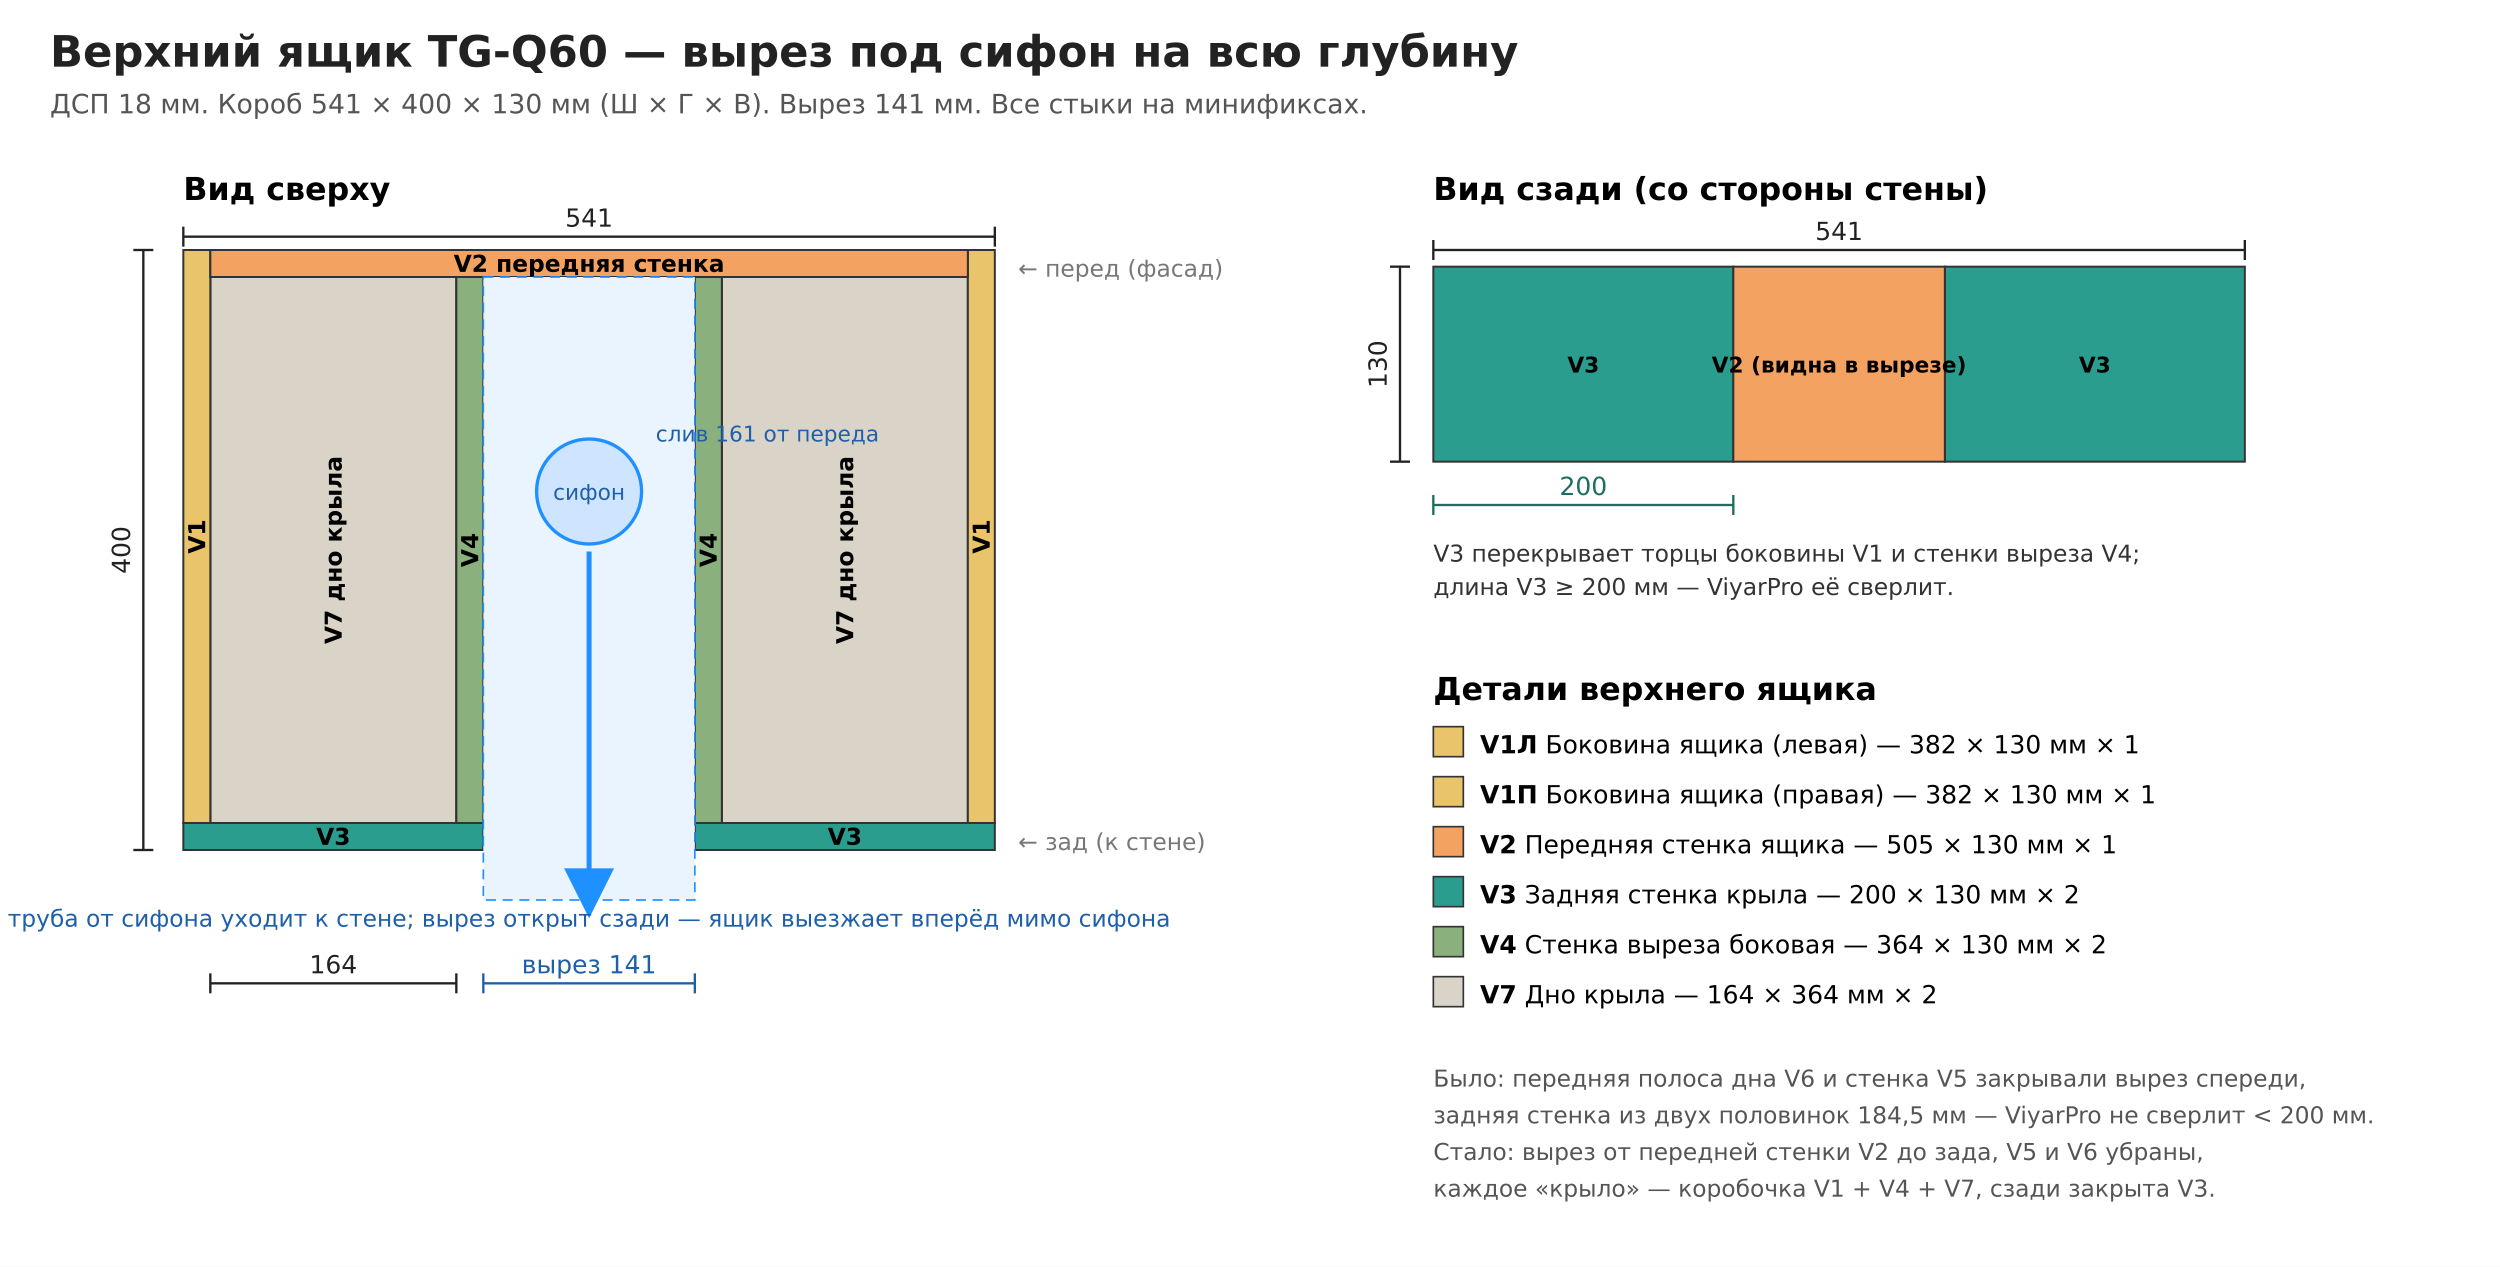
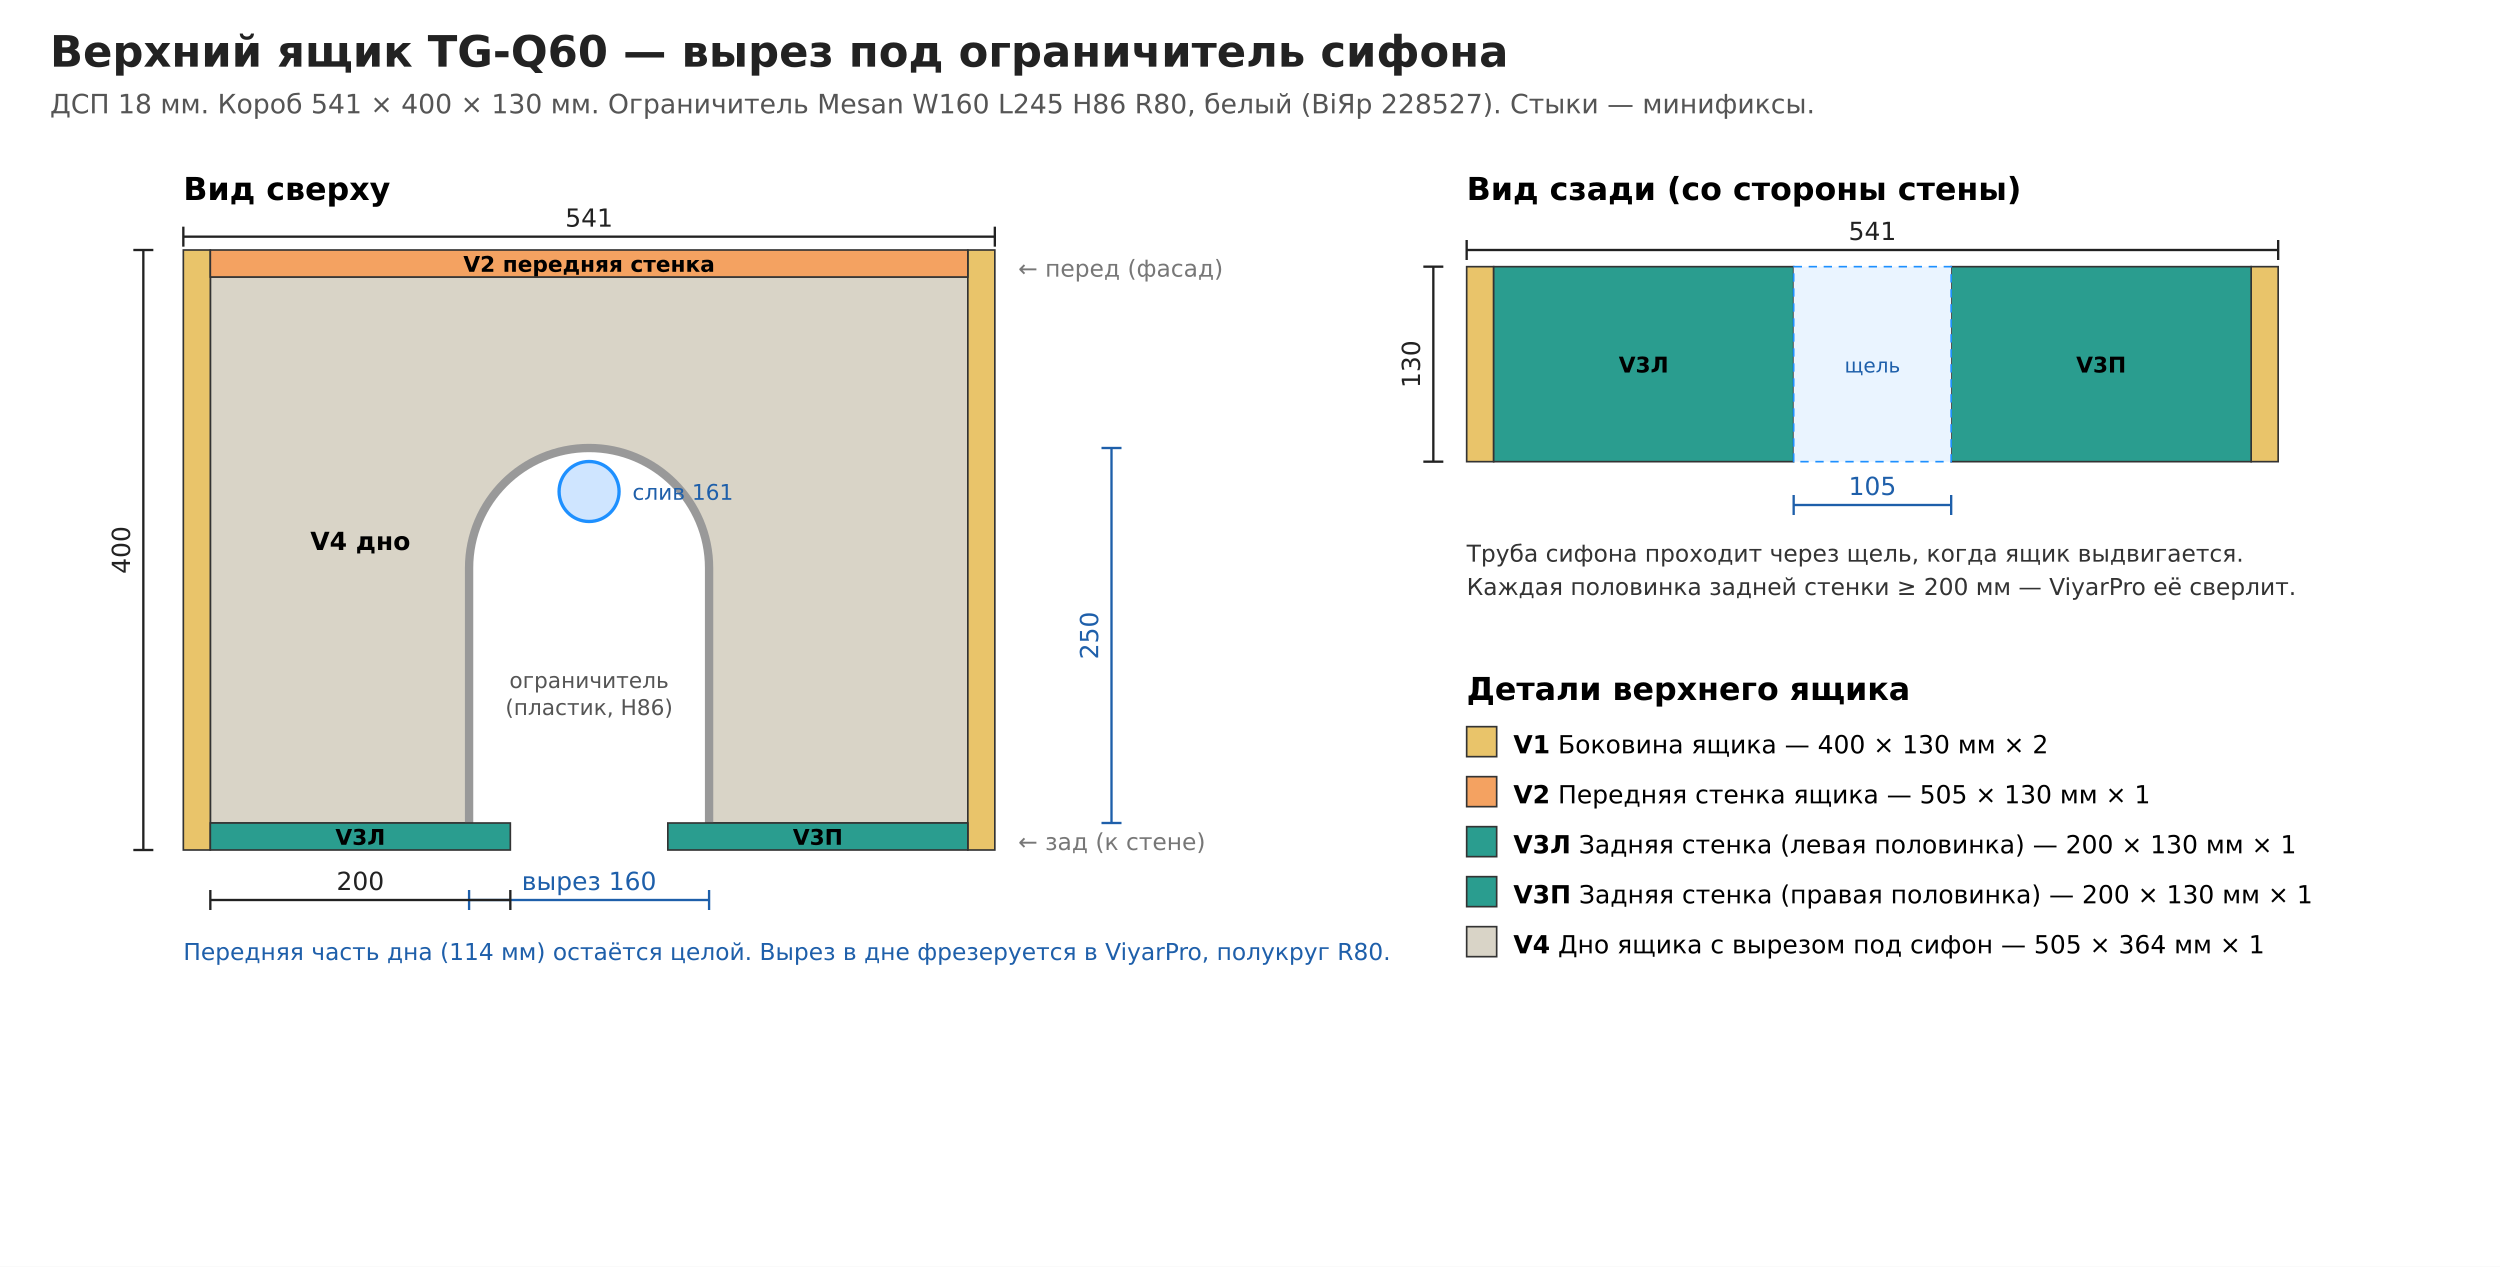
<svg xmlns="http://www.w3.org/2000/svg" width="1500" height="760" viewBox="0 0 1500 760" font-family="DejaVu Sans, sans-serif">
  <rect width="1500" height="760" fill="#fff" />
-   <text x="30" y="40" font-size="26" font-weight="700" fill="#222">Верхний ящик TG-Q60 — вырез под сифон на всю глубину</text>
-   <text x="30" y="68" font-size="16" fill="#555">ДСП 18 мм. Короб 541 × 400 × 130 мм (Ш × Г × В). Вырез 141 мм. Все стыки на минификсах.</text>
+   <text x="30" y="40" font-size="26" font-weight="700" fill="#222">Верхний ящик TG-Q60 — вырез под ограничитель сифона</text>
+   <text x="30" y="68" font-size="16" fill="#555">ДСП 18 мм. Короб 541 × 400 × 130 мм. Ограничитель Mesan W160 L245 H86 R80, белый (ВіЯр 228527). Стыки — минификсы.</text>
  <text x="110" y="120" font-size="19" font-weight="700">Вид сверху</text>
  <text x="610.9" y="166" font-size="14" fill="#777">← перед (фасад)</text>
  <text x="610.9" y="510.0" font-size="14" fill="#777">← зад (к стене)</text>
-   <rect x="126.2" y="166.2" width="147.6" height="327.6" fill="#d9d4c7" stroke="#333" stroke-width="1.2" />
-   <text x="200.0" y="335.0" font-size="14" text-anchor="middle" font-weight="700" transform="rotate(-90 200.0 330.0)">V7 дно крыла</text>
-   <rect x="433.1" y="166.2" width="147.6" height="327.6" fill="#d9d4c7" stroke="#333" stroke-width="1.2" />
-   <text x="506.9" y="335.0" font-size="14" text-anchor="middle" font-weight="700" transform="rotate(-90 506.9 330.0)">V7 дно крыла</text>
-   <rect x="110.0" y="150.0" width="16.2" height="343.8" fill="#e9c46a" stroke="#333" stroke-width="1.2" />
-   <text x="118.1" y="326.9" font-size="14" text-anchor="middle" font-weight="700" transform="rotate(-90 118.1 321.9)">V1</text>
-   <rect x="580.7" y="150.0" width="16.2" height="343.8" fill="#e9c46a" stroke="#333" stroke-width="1.2" />
-   <text x="588.8" y="326.9" font-size="14" text-anchor="middle" font-weight="700" transform="rotate(-90 588.8 321.9)">V1</text>
-   <rect x="126.2" y="150.0" width="454.5" height="16.2" fill="#f4a261" stroke="#333" stroke-width="1.2" />
-   <text x="353.45" y="163.1" font-size="14" text-anchor="middle" font-weight="700">V2 передняя стенка</text>
-   <rect x="273.8" y="166.2" width="16.2" height="327.6" fill="#8ab17d" stroke="#333" stroke-width="1.2" />
-   <text x="281.9" y="335.0" font-size="14" text-anchor="middle" font-weight="700" transform="rotate(-90 281.9 330.0)">V4</text>
-   <rect x="416.9" y="166.2" width="16.2" height="327.6" fill="#8ab17d" stroke="#333" stroke-width="1.2" />
-   <text x="425.0" y="335.0" font-size="14" text-anchor="middle" font-weight="700" transform="rotate(-90 425.0 330.0)">V4</text>
-   <rect x="110.0" y="493.8" width="180.0" height="16.2" fill="#2a9d8f" stroke="#333" stroke-width="1.2" />
-   <text x="200.0" y="506.9" font-size="14" text-anchor="middle" font-weight="700">V3</text>
-   <rect x="416.9" y="493.8" width="180.0" height="16.2" fill="#2a9d8f" stroke="#333" stroke-width="1.2" />
-   <text x="506.9" y="506.9" font-size="14" text-anchor="middle" font-weight="700">V3</text>
-   <rect x="290.0" y="166.2" width="126.9" height="373.8" fill="#eaf4ff" stroke="#1E90FF" stroke-dasharray="6 4" />
-   <circle cx="353.45" cy="294.9" r="31.5" fill="#cfe5ff" stroke="#1E90FF" stroke-width="2" />
-   <text x="353.45" y="299.9" font-size="13" text-anchor="middle" fill="#1E5FAA">сифон</text>
-   <path d="M353.45,330.9 L353.45,536.0" stroke="#1E90FF" stroke-width="3" marker-end="url(#ar)" />
-   <defs>
-     <marker id="ar" markerWidth="10" markerHeight="10" refX="5" refY="5" orient="auto">
-       <path d="M0,0 L10,5 L0,10 z" fill="#1E90FF" />
-     </marker>
-   </defs>
-   <text x="353.45" y="556.0" font-size="14" text-anchor="middle" fill="#1E5FAA">труба от сифона уходит к стене; вырез открыт сзади — ящик выезжает вперёд мимо сифона</text>
-   <line x1="110" y1="142" x2="596.9" y2="142" stroke="#222" stroke-width="1.4" />
-   <line x1="110" y1="136" x2="110" y2="148" stroke="#222" stroke-width="1.4" />
+   <path d="M126.2,166.2 H580.7 V493.8 H425.45 V340.8 A72.0,72.0 0 0 0 281.45,340.8 V493.8 H126.2 Z" fill="#d9d4c7" stroke="#333" />
+   <text x="216.2" y="330.0" font-size="15" text-anchor="middle" font-weight="700">V4 дно</text>
+   <path d="M281.45,493.8 V340.8 A72.0,72.0 0 0 1 425.45,340.8 V493.8" fill="none" stroke="#999" stroke-width="5" />
+   <text x="353.45" y="412.8" font-size="13" text-anchor="middle" fill="#555">ограничитель</text>
+   <text x="353.45" y="429.0" font-size="13" text-anchor="middle" fill="#555">(пластик, H86)</text>
+   <rect x="110.0" y="150.0" width="16.2" height="360.0" fill="#e9c46a" stroke="#333" />
+   <rect x="580.7" y="150.0" width="16.2" height="360.0" fill="#e9c46a" stroke="#333" />
+   <rect x="126.2" y="150.0" width="454.5" height="16.2" fill="#f4a261" stroke="#333" />
+   <text x="353.45" y="163.1" font-size="13" text-anchor="middle" font-weight="700">V2 передняя стенка</text>
+   <rect x="126.2" y="493.8" width="180.0" height="16.2" fill="#2a9d8f" stroke="#333" />
+   <text x="216.2" y="506.9" font-size="13" text-anchor="middle" font-weight="700">V3Л</text>
+   <rect x="400.7" y="493.8" width="180.0" height="16.2" fill="#2a9d8f" stroke="#333" />
+   <text x="490.7" y="506.9" font-size="13" text-anchor="middle" font-weight="700">V3П</text>
+   <circle cx="353.45" cy="294.9" r="18.0" fill="#cfe5ff" stroke="#1E90FF" stroke-width="2" />
+   <text x="379.45" y="299.9" font-size="13" fill="#1E5FAA">слив 161</text>
+   <line x1="110.0" y1="142" x2="596.9" y2="142" stroke="#222" stroke-width="1.4" />
+   <line x1="110.0" y1="136" x2="110.0" y2="148" stroke="#222" stroke-width="1.4" />
  <line x1="596.9" y1="136" x2="596.9" y2="148" stroke="#222" stroke-width="1.4" />
  <text x="353.45" y="136" font-size="15" text-anchor="middle" fill="#222">541</text>
-   <line x1="290.0" y1="590.0" x2="416.9" y2="590.0" stroke="#1E5FAA" stroke-width="1.4" />
-   <line x1="290.0" y1="584.0" x2="290.0" y2="596.0" stroke="#1E5FAA" stroke-width="1.4" />
-   <line x1="416.9" y1="584.0" x2="416.9" y2="596.0" stroke="#1E5FAA" stroke-width="1.4" />
-   <text x="353.45" y="584.0" font-size="15" text-anchor="middle" fill="#1E5FAA">вырез 141</text>
-   <line x1="126.2" y1="590.0" x2="273.8" y2="590.0" stroke="#222" stroke-width="1.4" />
-   <line x1="126.2" y1="584.0" x2="126.2" y2="596.0" stroke="#222" stroke-width="1.4" />
-   <line x1="273.8" y1="584.0" x2="273.8" y2="596.0" stroke="#222" stroke-width="1.4" />
-   <text x="200.0" y="584.0" font-size="15" text-anchor="middle" fill="#222">164</text>
+   <line x1="281.45" y1="540.0" x2="425.45" y2="540.0" stroke="#1E5FAA" stroke-width="1.4" />
+   <line x1="281.45" y1="534.0" x2="281.45" y2="546.0" stroke="#1E5FAA" stroke-width="1.4" />
+   <line x1="425.45" y1="534.0" x2="425.45" y2="546.0" stroke="#1E5FAA" stroke-width="1.4" />
+   <text x="353.45" y="534.0" font-size="15" text-anchor="middle" fill="#1E5FAA">вырез 160</text>
+   <line x1="126.2" y1="540.0" x2="306.2" y2="540.0" stroke="#222" stroke-width="1.4" />
+   <line x1="126.2" y1="534.0" x2="126.2" y2="546.0" stroke="#222" stroke-width="1.4" />
+   <line x1="306.2" y1="534.0" x2="306.2" y2="546.0" stroke="#222" stroke-width="1.4" />
+   <text x="216.2" y="534.0" font-size="15" text-anchor="middle" fill="#222">200</text>
+   <line x1="666.9" y1="268.8" x2="666.9" y2="493.8" stroke="#1E5FAA" stroke-width="1.4" />
+   <line x1="660.9" y1="268.8" x2="672.9" y2="268.8" stroke="#1E5FAA" stroke-width="1.4" />
+   <line x1="660.9" y1="493.8" x2="672.9" y2="493.8" stroke="#1E5FAA" stroke-width="1.4" />
+   <text x="658.9" y="381.3" font-size="15" text-anchor="middle" fill="#1E5FAA" transform="rotate(-90 658.9 381.3)">250</text>
  <line x1="86" y1="150" x2="86" y2="510.0" stroke="#222" stroke-width="1.4" />
  <line x1="80" y1="150" x2="92" y2="150" stroke="#222" stroke-width="1.4" />
  <line x1="80" y1="510.0" x2="92" y2="510.0" stroke="#222" stroke-width="1.4" />
  <text x="78" y="330.0" font-size="15" text-anchor="middle" fill="#222" transform="rotate(-90 78 330.0)">400</text>
-   <text x="393.45" y="264.9" font-size="13" fill="#1E5FAA">слив 161 от переда</text>
-   <text x="860" y="120" font-size="19" font-weight="700">Вид сзади (со стороны стены)</text>
-   <rect x="860.0" y="160.0" width="180.0" height="117.0" fill="#2a9d8f" stroke="#333" stroke-width="1.2" />
-   <text x="950.0" y="223.5" font-size="13" text-anchor="middle" font-weight="700">V3</text>
-   <rect x="1166.9" y="160.0" width="180.0" height="117.0" fill="#2a9d8f" stroke="#333" stroke-width="1.2" />
-   <text x="1256.9" y="223.5" font-size="13" text-anchor="middle" font-weight="700">V3</text>
-   <rect x="1040.0" y="160.0" width="126.9" height="117.0" fill="#f4a261" stroke="#333" stroke-width="1.2" />
-   <text x="1103.45" y="223.5" font-size="13" text-anchor="middle" font-weight="700">V2 (видна в вырезе)</text>
-   <line x1="860" y1="150" x2="1346.9" y2="150" stroke="#222" stroke-width="1.4" />
-   <line x1="860" y1="144" x2="860" y2="156" stroke="#222" stroke-width="1.4" />
-   <line x1="1346.9" y1="144" x2="1346.9" y2="156" stroke="#222" stroke-width="1.4" />
-   <text x="1103.45" y="144" font-size="15" text-anchor="middle" fill="#222">541</text>
-   <line x1="860" y1="303.0" x2="1040.0" y2="303.0" stroke="#1d6d63" stroke-width="1.4" />
-   <line x1="860" y1="297.0" x2="860" y2="309.0" stroke="#1d6d63" stroke-width="1.4" />
-   <line x1="1040.0" y1="297.0" x2="1040.0" y2="309.0" stroke="#1d6d63" stroke-width="1.4" />
-   <text x="950.0" y="297.0" font-size="15" text-anchor="middle" fill="#1d6d63">200</text>
-   <line x1="840" y1="160" x2="840" y2="277.0" stroke="#222" stroke-width="1.4" />
-   <line x1="834" y1="160" x2="846" y2="160" stroke="#222" stroke-width="1.4" />
-   <line x1="834" y1="277.0" x2="846" y2="277.0" stroke="#222" stroke-width="1.4" />
-   <text x="832" y="218.5" font-size="15" text-anchor="middle" fill="#222" transform="rotate(-90 832 218.5)">130</text>
-   <text x="860" y="337.0" font-size="14" fill="#333">V3 перекрывает торцы боковины V1 и стенки выреза V4;</text>
-   <text x="860" y="357.0" font-size="14" fill="#333">длина V3 ≥ 200 мм — ViyarPro её сверлит.</text>
-   <text x="860" y="420" font-size="19" font-weight="700">Детали верхнего ящика</text>
-   <rect x="860" y="436" width="18" height="18" fill="#e9c46a" stroke="#333" />
-   <text x="888" y="452" font-size="15">
-     <tspan font-weight="700">V1Л</tspan>  Боковина ящика (левая) — 382 × 130 мм × 1</text>
-   <rect x="860" y="466" width="18" height="18" fill="#e9c46a" stroke="#333" />
-   <text x="888" y="482" font-size="15">
-     <tspan font-weight="700">V1П</tspan>  Боковина ящика (правая) — 382 × 130 мм × 1</text>
-   <rect x="860" y="496" width="18" height="18" fill="#f4a261" stroke="#333" />
-   <text x="888" y="512" font-size="15">
+   <text x="110" y="576.0" font-size="14" fill="#1E5FAA">Передняя часть дна (114 мм) остаётся целой. Вырез в дне фрезеруется в ViyarPro, полукруг R80.</text>
+   <text x="880" y="120" font-size="19" font-weight="700">Вид сзади (со стороны стены)</text>
+   <rect x="880.0" y="160" width="16.2" height="117.0" fill="#e9c46a" stroke="#333" />
+   <rect x="1350.7" y="160" width="16.2" height="117.0" fill="#e9c46a" stroke="#333" />
+   <rect x="896.2" y="160" width="180.0" height="117.0" fill="#2a9d8f" stroke="#333" />
+   <text x="986.2" y="223.5" font-size="13" text-anchor="middle" font-weight="700">V3Л</text>
+   <rect x="1170.7" y="160" width="180.0" height="117.0" fill="#2a9d8f" stroke="#333" />
+   <text x="1260.7" y="223.5" font-size="13" text-anchor="middle" font-weight="700">V3П</text>
+   <rect x="1076.2" y="160" width="94.5" height="117.0" fill="#eaf4ff" stroke="#1E90FF" stroke-dasharray="5 4" />
+   <text x="1123.45" y="223.5" font-size="12" text-anchor="middle" fill="#1E5FAA">щель</text>
+   <line x1="880.0" y1="150" x2="1366.9" y2="150" stroke="#222" stroke-width="1.4" />
+   <line x1="880.0" y1="144" x2="880.0" y2="156" stroke="#222" stroke-width="1.4" />
+   <line x1="1366.9" y1="144" x2="1366.9" y2="156" stroke="#222" stroke-width="1.4" />
+   <text x="1123.45" y="144" font-size="15" text-anchor="middle" fill="#222">541</text>
+   <line x1="1076.2" y1="303.0" x2="1170.7" y2="303.0" stroke="#1E5FAA" stroke-width="1.4" />
+   <line x1="1076.2" y1="297.0" x2="1076.2" y2="309.0" stroke="#1E5FAA" stroke-width="1.4" />
+   <line x1="1170.7" y1="297.0" x2="1170.7" y2="309.0" stroke="#1E5FAA" stroke-width="1.4" />
+   <text x="1123.45" y="297.0" font-size="15" text-anchor="middle" fill="#1E5FAA">105</text>
+   <line x1="860" y1="160" x2="860" y2="277.0" stroke="#222" stroke-width="1.4" />
+   <line x1="854" y1="160" x2="866" y2="160" stroke="#222" stroke-width="1.4" />
+   <line x1="854" y1="277.0" x2="866" y2="277.0" stroke="#222" stroke-width="1.4" />
+   <text x="852" y="218.5" font-size="15" text-anchor="middle" fill="#222" transform="rotate(-90 852 218.5)">130</text>
+   <text x="880" y="337.0" font-size="14" fill="#333">Труба сифона проходит через щель, когда ящик выдвигается.</text>
+   <text x="880" y="357.0" font-size="14" fill="#333">Каждая половинка задней стенки ≥ 200 мм — ViyarPro её сверлит.</text>
+   <text x="880" y="420" font-size="19" font-weight="700">Детали верхнего ящика</text>
+   <rect x="880" y="436" width="18" height="18" fill="#e9c46a" stroke="#333" />
+   <text x="908" y="452" font-size="15">
+     <tspan font-weight="700">V1</tspan>  Боковина ящика — 400 × 130 мм × 2</text>
+   <rect x="880" y="466" width="18" height="18" fill="#f4a261" stroke="#333" />
+   <text x="908" y="482" font-size="15">
    <tspan font-weight="700">V2</tspan>  Передняя стенка ящика — 505 × 130 мм × 1</text>
-   <rect x="860" y="526" width="18" height="18" fill="#2a9d8f" stroke="#333" />
-   <text x="888" y="542" font-size="15">
-     <tspan font-weight="700">V3</tspan>  Задняя стенка крыла — 200 × 130 мм × 2</text>
-   <rect x="860" y="556" width="18" height="18" fill="#8ab17d" stroke="#333" />
-   <text x="888" y="572" font-size="15">
-     <tspan font-weight="700">V4</tspan>  Стенка выреза боковая — 364 × 130 мм × 2</text>
-   <rect x="860" y="586" width="18" height="18" fill="#d9d4c7" stroke="#333" />
-   <text x="888" y="602" font-size="15">
-     <tspan font-weight="700">V7</tspan>  Дно крыла — 164 × 364 мм × 2</text>
-   <text x="860" y="652" font-size="14" fill="#555">Было: передняя полоса дна V6 и стенка V5 закрывали вырез спереди,</text>
-   <text x="860" y="674" font-size="14" fill="#555">задняя стенка из двух половинок 184,5 мм — ViyarPro не сверлит &lt; 200 мм.</text>
-   <text x="860" y="696" font-size="14" fill="#555">Стало: вырез от передней стенки V2 до зада, V5 и V6 убраны,</text>
-   <text x="860" y="718" font-size="14" fill="#555">каждое «крыло» — коробочка V1 + V4 + V7, сзади закрыта V3.</text>
+   <rect x="880" y="496" width="18" height="18" fill="#2a9d8f" stroke="#333" />
+   <text x="908" y="512" font-size="15">
+     <tspan font-weight="700">V3Л</tspan>  Задняя стенка (левая половинка) — 200 × 130 мм × 1</text>
+   <rect x="880" y="526" width="18" height="18" fill="#2a9d8f" stroke="#333" />
+   <text x="908" y="542" font-size="15">
+     <tspan font-weight="700">V3П</tspan>  Задняя стенка (правая половинка) — 200 × 130 мм × 1</text>
+   <rect x="880" y="556" width="18" height="18" fill="#d9d4c7" stroke="#333" />
+   <text x="908" y="572" font-size="15">
+     <tspan font-weight="700">V4</tspan>  Дно ящика с вырезом под сифон — 505 × 364 мм × 1</text>
</svg>
